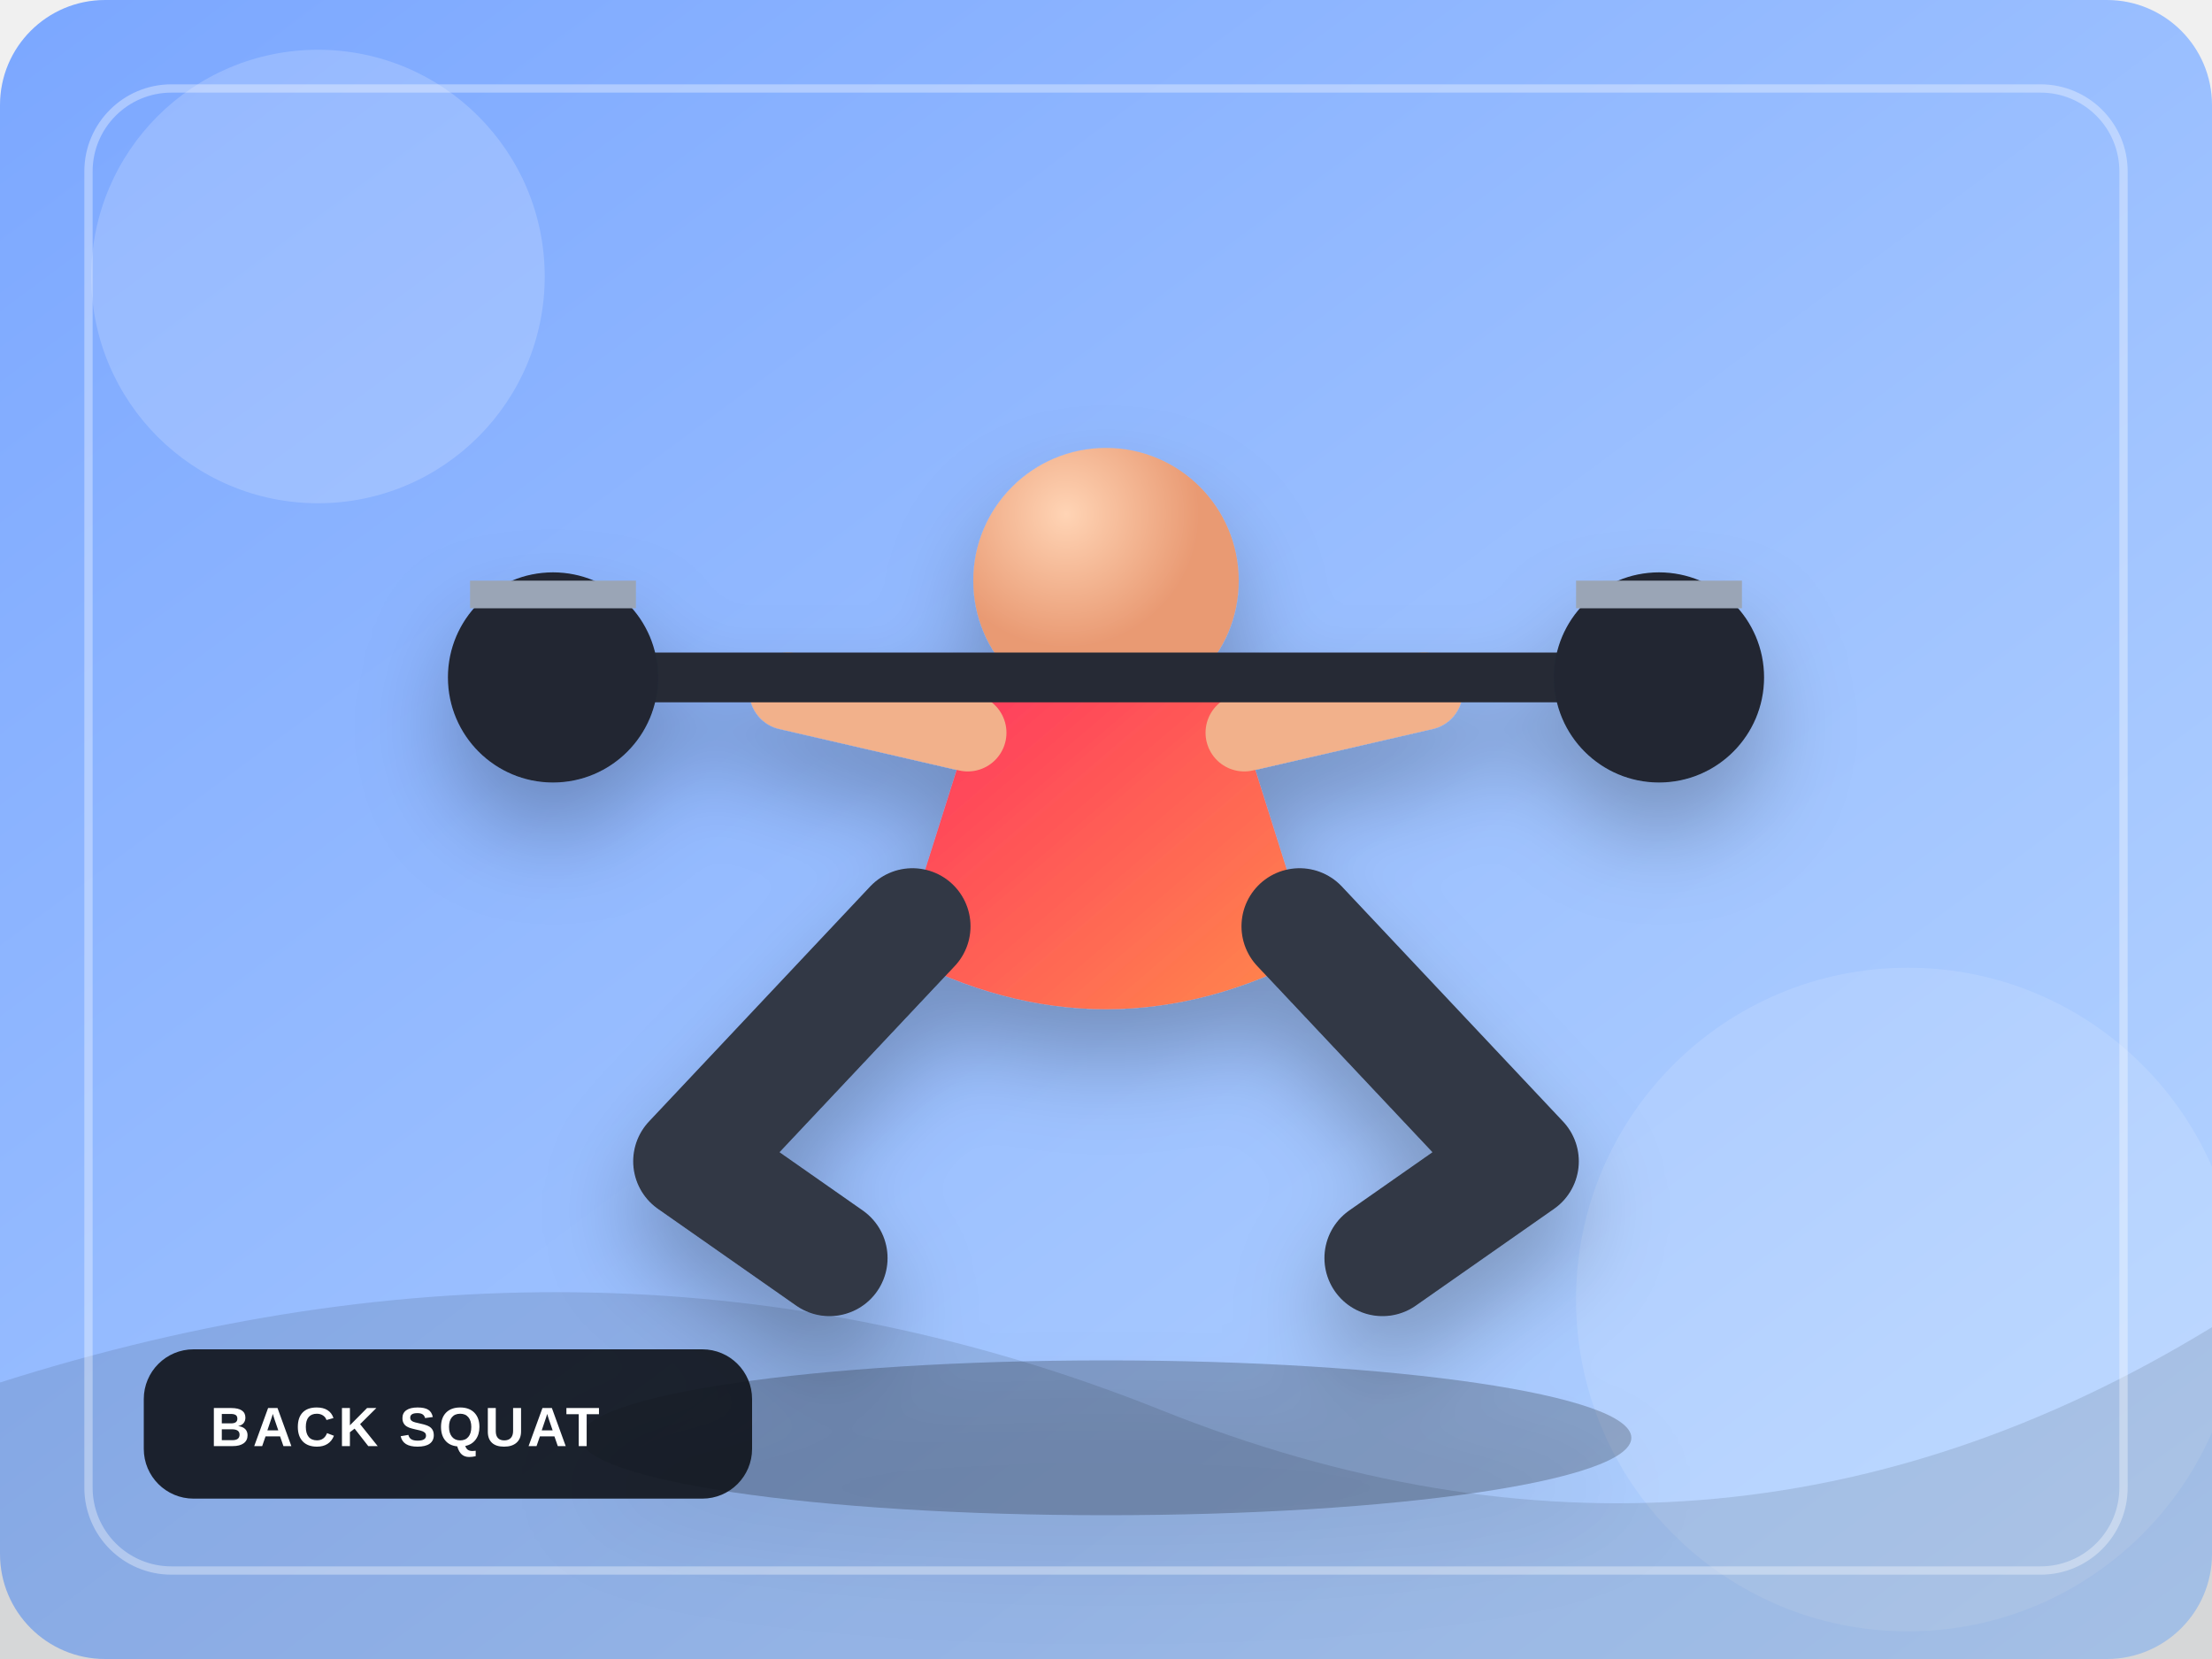
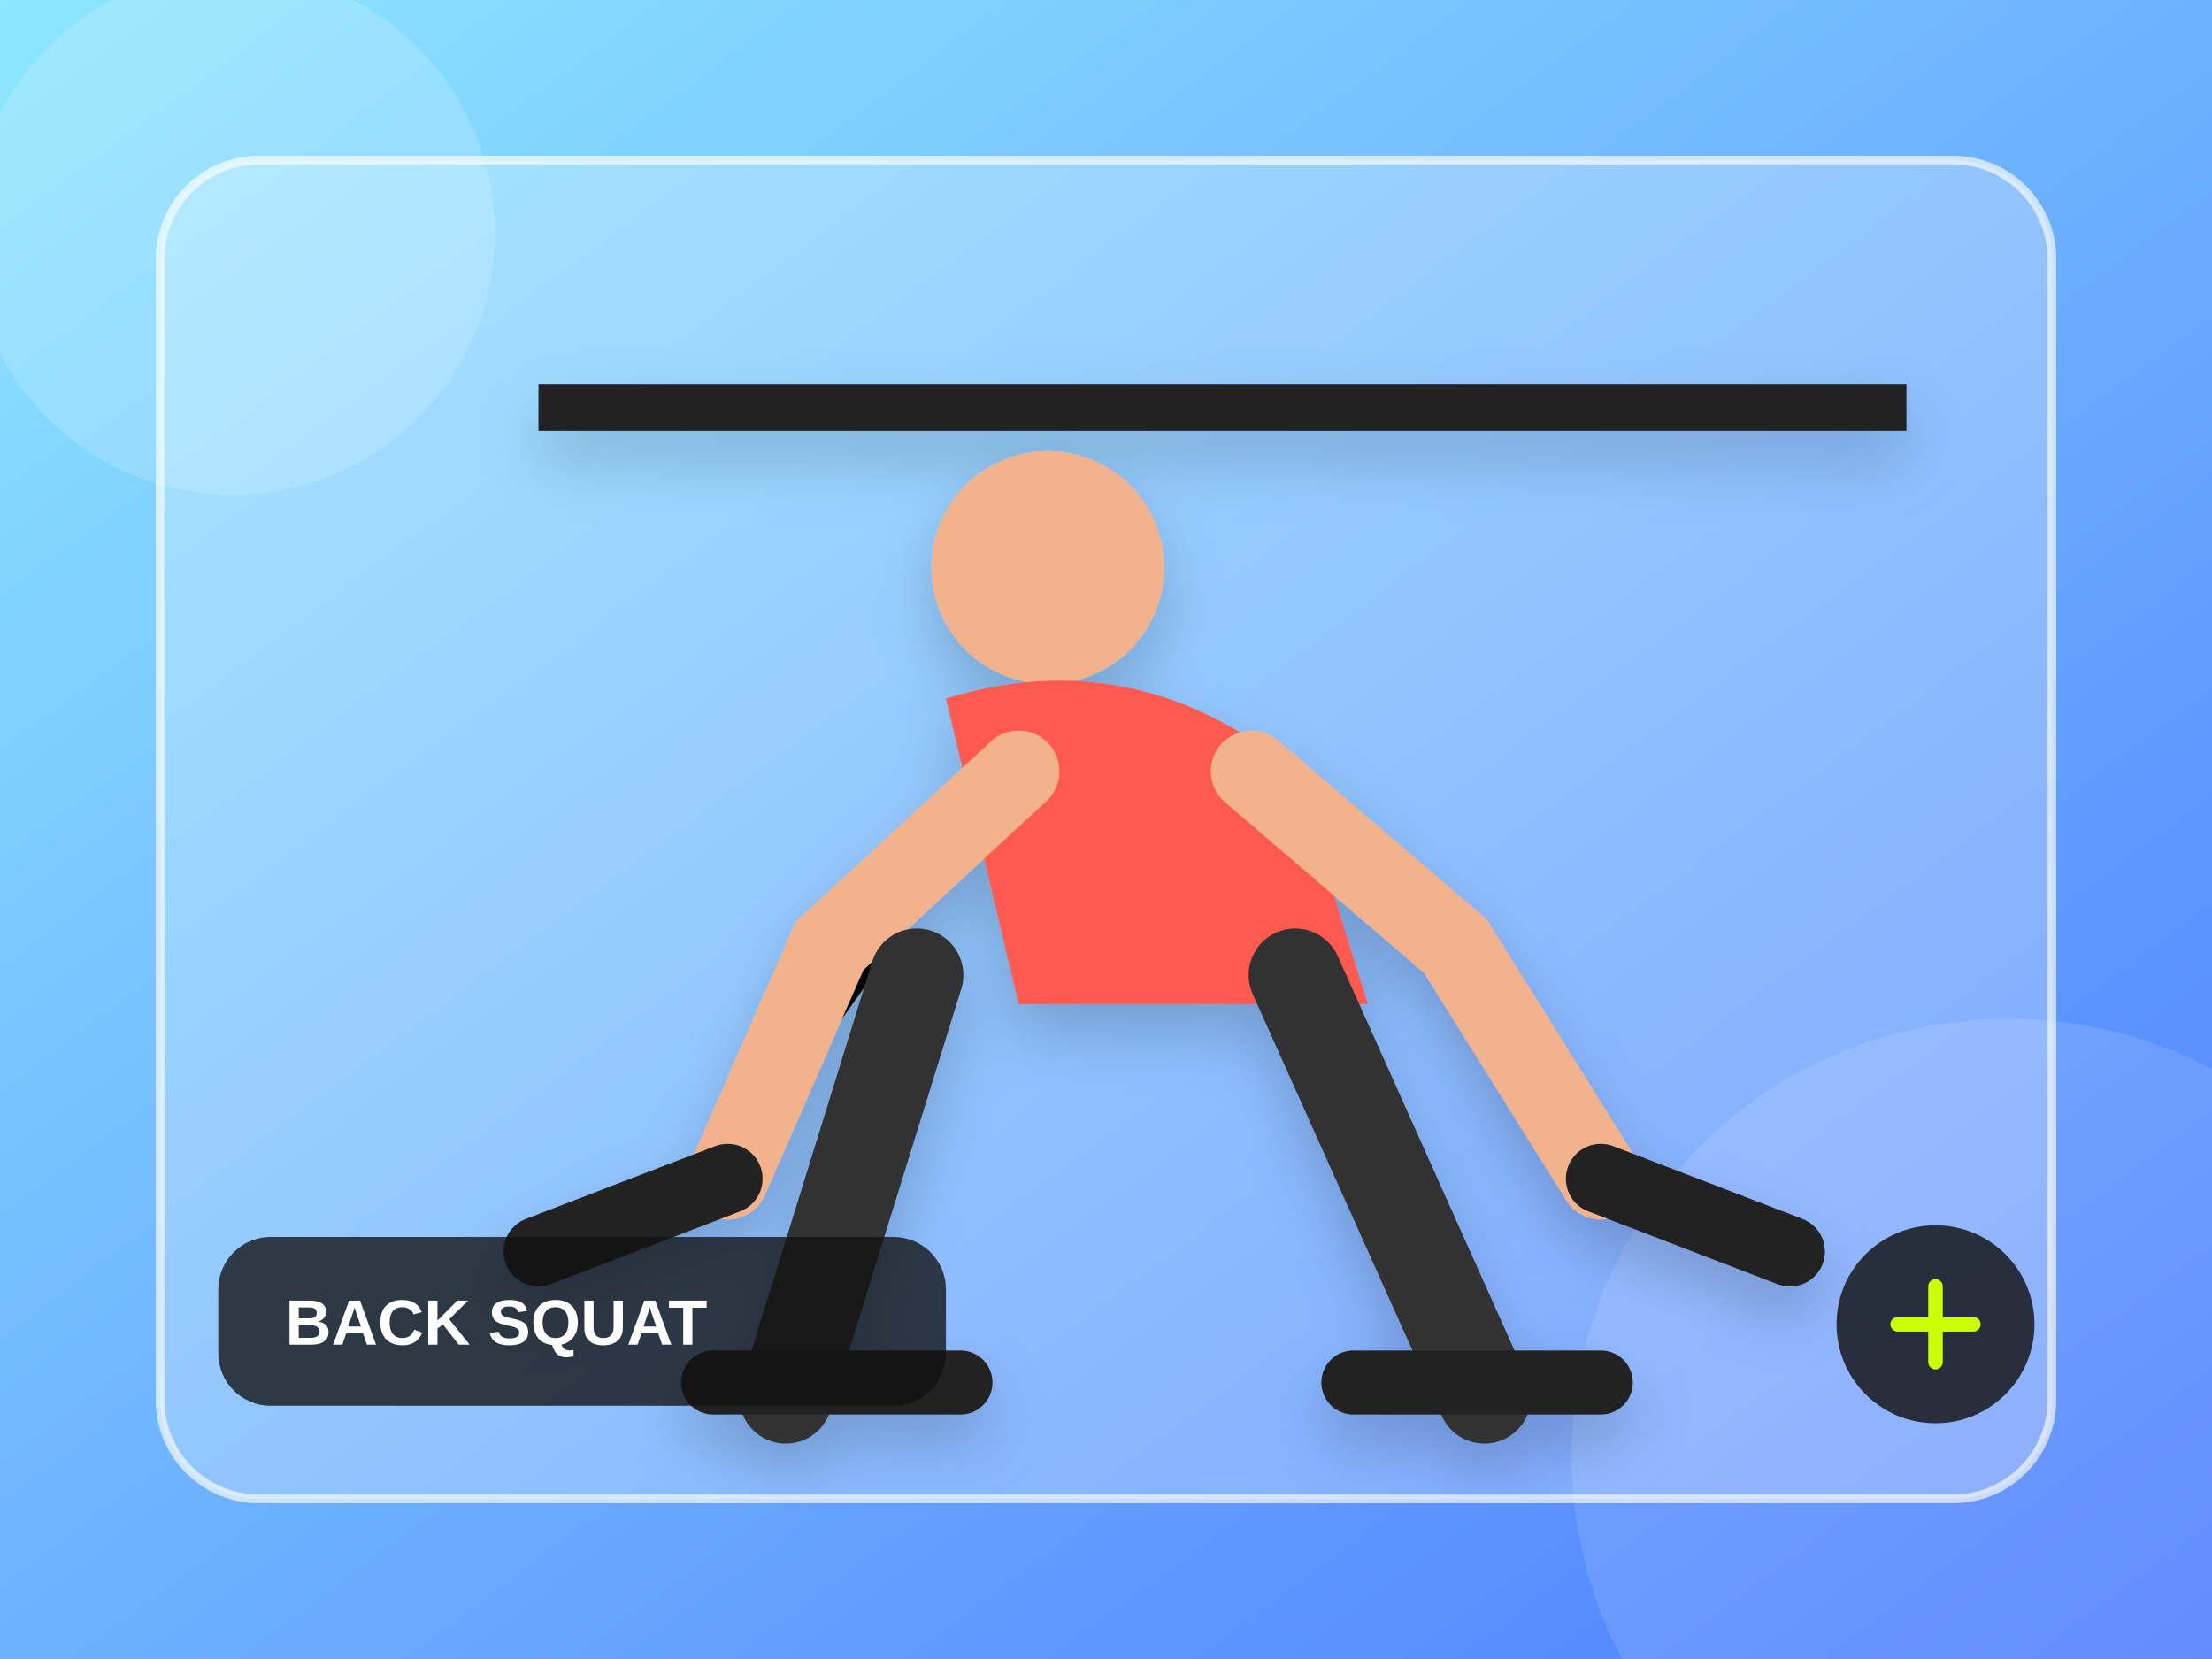
- <svg xmlns="http://www.w3.org/2000/svg" viewBox="0 0 800 600" role="img" aria-label="BACK SQUAT 3D animated illustration">
+ <svg xmlns="http://www.w3.org/2000/svg" viewBox="0 0 760 570">
  <defs>
-     <linearGradient id="bg" x1="0" y1="0" x2="1" y2="1">
-       <stop stop-color="#7ba7ff" />
-       <stop offset="1" stop-color="#b8d6ff" />
+     <linearGradient id="g" x1="0" y1="0" x2="1" y2="1">
+       <stop offset="0" stop-color="#8de7ff" />
+       <stop offset="1" stop-color="#4e7cff" />
    </linearGradient>
-     <linearGradient id="shirt" x1="0" y1="0" x2="1" y2="1">
-       <stop stop-color="#ff315f" />
-       <stop offset="1" stop-color="#ff8a4c" />
-     </linearGradient>
-     <radialGradient id="skin" cx="35%" cy="25%">
-       <stop stop-color="#ffd4b5" />
-       <stop offset="1" stop-color="#e99a73" />
-     </radialGradient>
-     <filter id="shadow" x="-30%" y="-30%" width="160%" height="160%">
-       <feDropShadow dx="0" dy="18" stdDeviation="16" flood-opacity=".25" />
+     <filter id="s">
+       <feDropShadow dx="0" dy="10" stdDeviation="10" flood-opacity=".18" />
    </filter>
-     <filter id="soft" x="-30%" y="-30%" width="160%" height="160%">
-       <feGaussianBlur stdDeviation="12" />
-     </filter>
-     <style>.float{animation:float 3.4s ease-in-out infinite} @keyframes float{0%,100%{transform:translateY(0)}50%{transform:translateY(-8px)}}</style>
  </defs>
-   <rect width="800" height="600" rx="38" fill="url(#bg)" />
-   <circle cx="115" cy="100" r="82" fill="#fff" opacity=".18" />
-   <circle cx="690" cy="470" r="120" fill="#fff" opacity=".12" />
-   <path d="M0 500 Q220 430 420 510 T800 480 V600 H0Z" fill="#0f1720" opacity=".12" />
-   <g filter="url(#shadow)">
-     <g class="float">
-       <ellipse cx="400" cy="520" rx="190" ry="28" fill="#000" opacity=".22" />
-       <circle cx="400" cy="210" r="48" fill="url(#skin)" />
-       <path d="M355 250 Q400 225 445 250 L475 345 Q400 385 325 345Z" fill="url(#shirt)" />
-       <path d="M350 265 L285 250" stroke="#f2b18b" stroke-width="28" stroke-linecap="round" />
-       <path d="M450 265 L515 250" stroke="#f2b18b" stroke-width="28" stroke-linecap="round" />
-       <path d="M330 335 L250 420 L300 455" fill="none" stroke="#303744" stroke-width="42" stroke-linecap="round" stroke-linejoin="round" />
-       <path d="M470 335 L550 420 L500 455" fill="none" stroke="#303744" stroke-width="42" stroke-linecap="round" stroke-linejoin="round" />
-       <path d="M205 245 H595" stroke="#252b35" stroke-width="18" />
-       <circle cx="200" cy="245" r="38" fill="#202733" />
-       <circle cx="600" cy="245" r="38" fill="#202733" />
-       <path d="M170 215 H230 M570 215 H630" stroke="#9aa5b6" stroke-width="10" />
-     </g>
+   <rect width="760" height="570" fill="url(#g)" />
+   <circle cx="80" cy="80" r="90" fill="#fff" opacity=".16" />
+   <circle cx="690" cy="500" r="150" fill="#fff" opacity=".12" />
+   <rect x="55" y="55" width="650" height="460" rx="34" fill="#ffffff" opacity=".25" />
+   <rect x="55" y="55" width="650" height="460" rx="34" fill="none" stroke="#fff" stroke-width="3" opacity=".65" />
+   <g filter="url(#s)" transform="translate(0 10)">
+     <path d="M185 130 L655 130" stroke="#222" stroke-width="16" />
+     <circle cx="360" cy="185" r="40" fill="#f2b28b" />
+     <path d="M325 230 Q390 210 445 255 L470 335 L350 335 Z" fill="#ff5a4f" />
+     <path d="M350 255 L285 315 L250 395 M430 255 L500 315 L550 395" stroke="#f2b28b" stroke-width="28" stroke-linecap="round" />
+     <path d="M250 395 L185 420 M550 395 L615 420" stroke="#222" stroke-width="24" stroke-linecap="round" />
+     <path d="M315 325 L270 470 M445 325 L510 470" stroke="#333" stroke-width="32" stroke-linecap="round" />
+     <path d="M245 465 L330 465 M465 465 L550 465" stroke="#222" stroke-width="22" stroke-linecap="round" />
  </g>
-   <rect x="32" y="32" width="736" height="536" rx="30" fill="none" stroke="#fff" stroke-opacity=".35" stroke-width="3" />
-   <rect x="52" y="488" width="220" height="54" rx="18" fill="#11161d" opacity=".92" />
-   <text x="76" y="523" fill="#fff" font-family="Arial, sans-serif" font-size="20" font-weight="900" letter-spacing="1">BACK SQUAT</text>
+   <rect x="75" y="425" width="250" height="58" rx="18" fill="#111" opacity=".78" />
+   <text x="98" y="462" font-family="Arial, sans-serif" font-size="22" font-weight="800" fill="#fff">BACK SQUAT</text>
+   <circle cx="665" cy="455" r="34" fill="#111" opacity=".82" />
+   <path d="M652 455h26M665 442v26" stroke="#ccff00" stroke-width="5" stroke-linecap="round" />
</svg>
